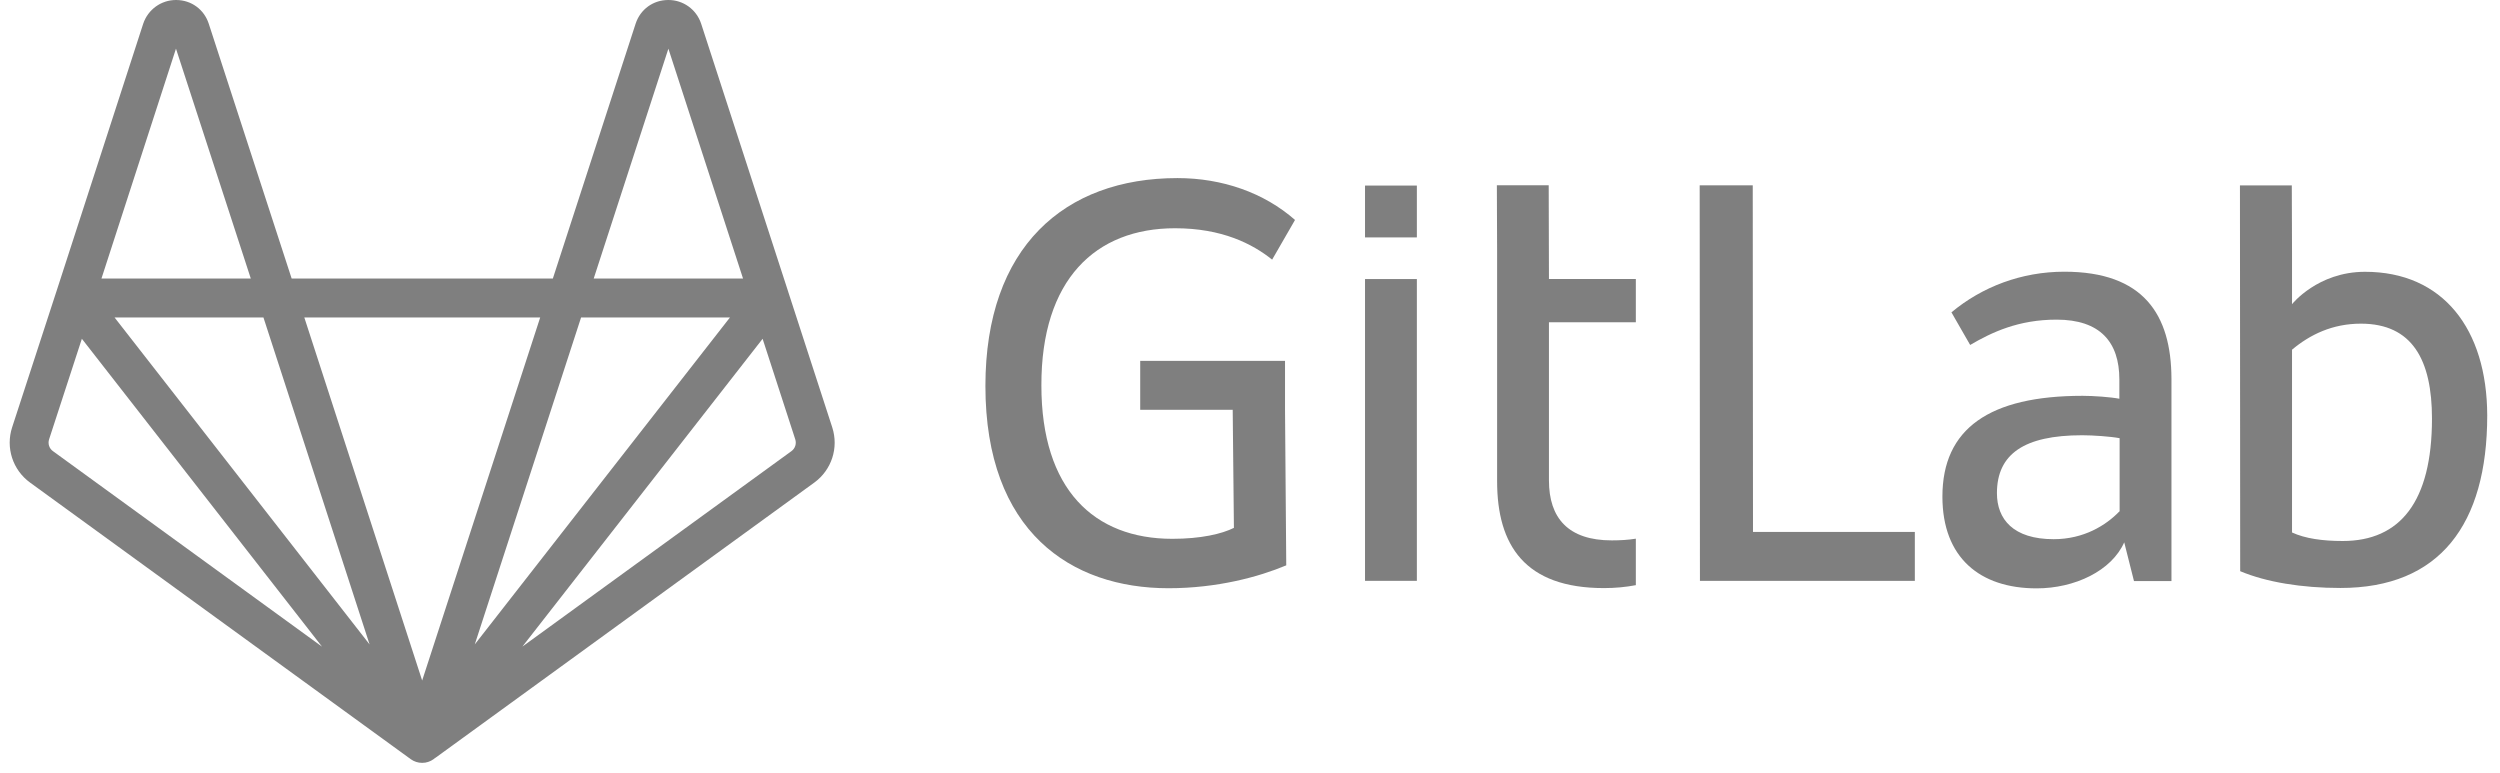
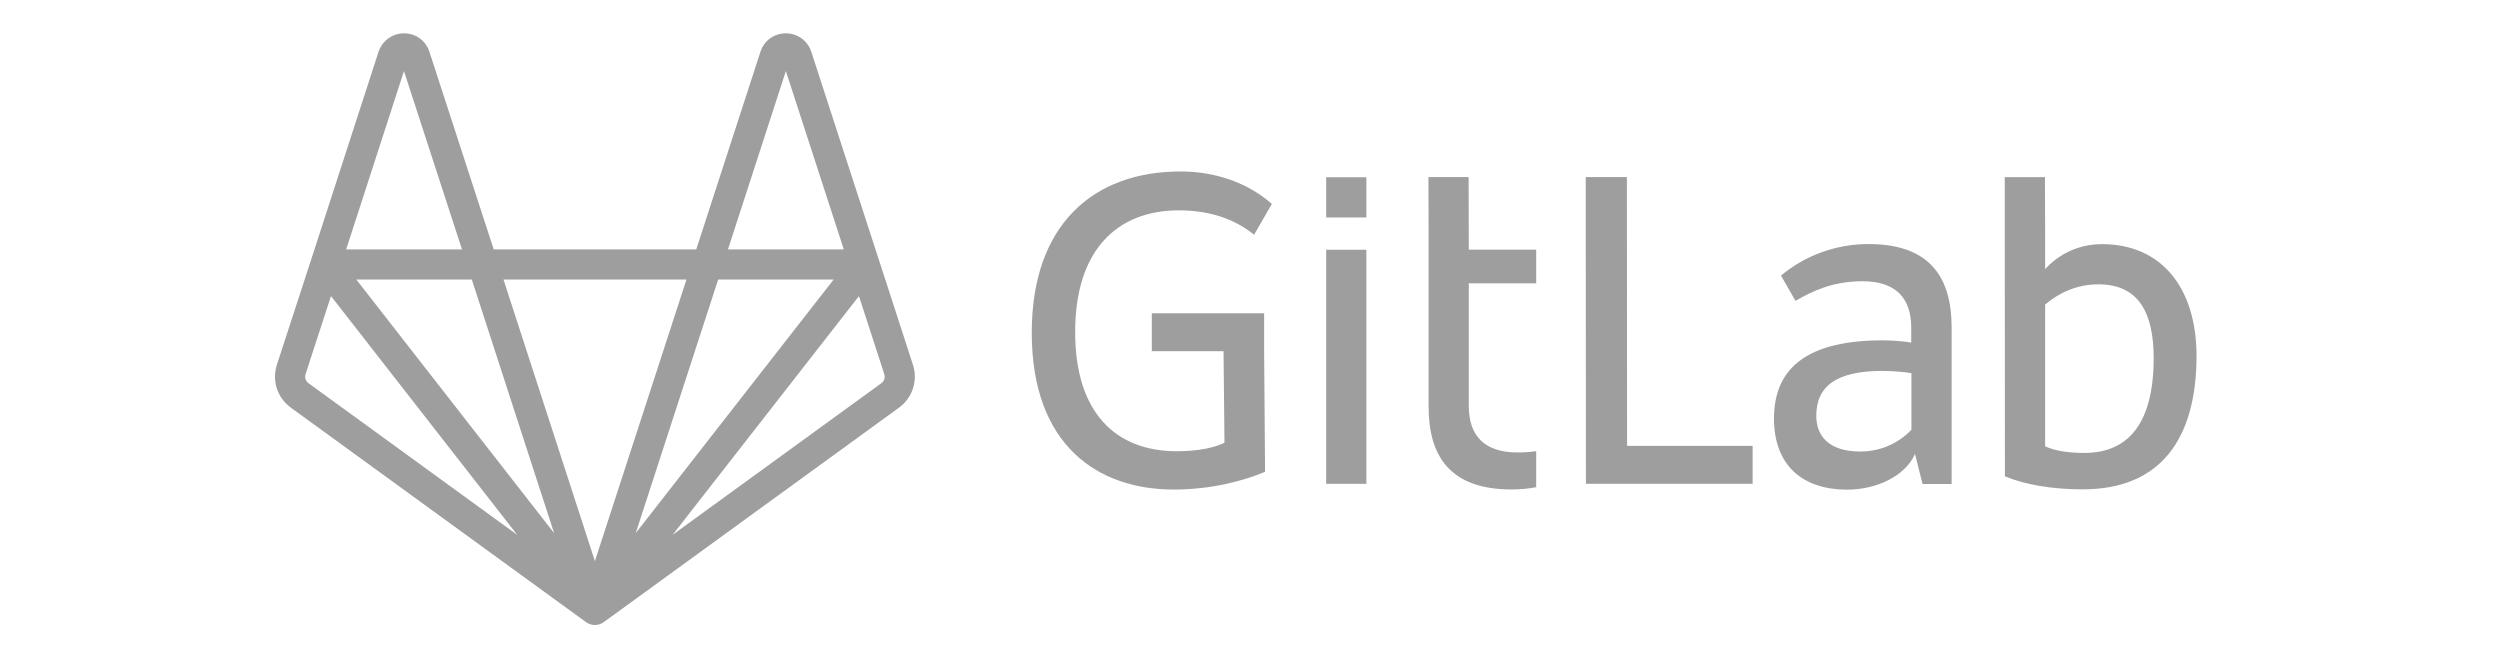
- <svg xmlns="http://www.w3.org/2000/svg" width="110" height="34" viewBox="0 0 110 34" fill="none">
+ <svg xmlns="http://www.w3.org/2000/svg" width="150" height="39" viewBox="0 0 150 39" fill="none">
  <g opacity="0.8">
-     <path d="M36.618 18.802L34.685 12.85C34.686 12.852 34.687 12.855 34.687 12.858C34.686 12.854 34.686 12.851 34.685 12.848C34.685 12.848 34.685 12.848 34.685 12.848C34.685 12.848 34.685 12.848 34.685 12.848L30.848 1.035C30.638 0.412 30.06 -0.005 29.398 4.88876e-05C28.734 0.003 28.173 0.413 27.967 1.044L24.325 12.257H12.833L9.185 1.043C8.979 0.413 8.418 0.003 7.754 4.88876e-05C7.751 4.88876e-05 7.748 4.88876e-05 7.746 4.88876e-05C7.092 4.88876e-05 6.513 0.415 6.301 1.044L2.475 12.847L2.474 12.848C2.474 12.848 2.474 12.848 2.474 12.848C2.473 12.851 2.473 12.854 2.472 12.857C2.473 12.855 2.473 12.852 2.474 12.849L0.534 18.802C0.242 19.701 0.559 20.678 1.322 21.233L18.072 33.403C18.075 33.405 18.077 33.406 18.08 33.408C18.087 33.413 18.094 33.418 18.101 33.423C18.094 33.418 18.088 33.413 18.081 33.409C18.081 33.409 18.081 33.408 18.081 33.408C18.082 33.409 18.084 33.41 18.085 33.411C18.086 33.411 18.087 33.412 18.087 33.412C18.088 33.413 18.088 33.413 18.088 33.413C18.114 33.431 18.141 33.447 18.169 33.462C18.172 33.464 18.176 33.467 18.18 33.469C18.18 33.469 18.18 33.469 18.18 33.469C18.182 33.47 18.184 33.472 18.187 33.473C18.189 33.474 18.191 33.474 18.192 33.475C18.194 33.476 18.195 33.476 18.196 33.477C18.199 33.478 18.203 33.479 18.206 33.481C18.22 33.488 18.236 33.494 18.251 33.5C18.265 33.505 18.278 33.512 18.293 33.517C18.293 33.517 18.294 33.518 18.295 33.518C18.297 33.519 18.299 33.52 18.302 33.521C18.305 33.522 18.307 33.523 18.31 33.524C18.312 33.525 18.313 33.525 18.314 33.525C18.318 33.526 18.322 33.527 18.326 33.528C18.327 33.528 18.328 33.529 18.33 33.529C18.35 33.535 18.371 33.539 18.392 33.544C18.4 33.546 18.408 33.548 18.416 33.55C18.417 33.55 18.418 33.55 18.419 33.551C18.422 33.551 18.425 33.552 18.427 33.553C18.432 33.553 18.436 33.555 18.441 33.556C18.444 33.556 18.448 33.556 18.451 33.556C18.452 33.556 18.453 33.556 18.453 33.556C18.453 33.556 18.453 33.556 18.454 33.556C18.493 33.562 18.533 33.566 18.574 33.566C18.574 33.566 18.575 33.566 18.575 33.566C18.575 33.566 18.575 33.566 18.575 33.566H18.575C18.575 33.566 18.575 33.566 18.576 33.566C18.616 33.566 18.656 33.562 18.696 33.556C18.696 33.556 18.696 33.556 18.697 33.556C18.697 33.556 18.698 33.556 18.698 33.556C18.702 33.556 18.706 33.556 18.709 33.556C18.714 33.555 18.718 33.553 18.723 33.553C18.725 33.552 18.728 33.551 18.73 33.551C18.732 33.55 18.733 33.55 18.734 33.55C18.742 33.548 18.75 33.546 18.759 33.544C18.779 33.539 18.799 33.535 18.82 33.529C18.821 33.529 18.822 33.529 18.824 33.528C18.828 33.527 18.832 33.526 18.836 33.525C18.837 33.525 18.838 33.525 18.839 33.524C18.842 33.523 18.845 33.522 18.848 33.521C18.851 33.52 18.853 33.519 18.855 33.518C18.856 33.518 18.857 33.517 18.857 33.517C18.872 33.512 18.887 33.505 18.902 33.499C18.915 33.493 18.93 33.488 18.943 33.481C18.946 33.48 18.95 33.479 18.953 33.477C18.954 33.477 18.956 33.476 18.957 33.476C18.959 33.475 18.961 33.474 18.963 33.473C18.965 33.472 18.968 33.47 18.97 33.469C18.97 33.469 18.97 33.469 18.97 33.469C18.974 33.467 18.977 33.464 18.982 33.462C19.009 33.447 19.036 33.431 19.062 33.413C19.064 33.411 19.066 33.41 19.068 33.409C19.069 33.408 19.069 33.408 19.07 33.408C19.072 33.406 19.075 33.405 19.078 33.403L35.83 21.233C36.593 20.677 36.91 19.701 36.618 18.802ZM29.409 2.142L32.694 12.257H26.123L29.409 2.142ZM32.119 13.967L30.778 15.685L20.89 28.354L25.568 13.967H32.119V13.967ZM17.762 32.975C17.762 32.975 17.762 32.975 17.762 32.975C17.762 32.978 17.764 32.98 17.765 32.983C17.764 32.98 17.762 32.978 17.762 32.975ZM16.262 28.355L5.039 13.967H11.591L16.262 28.355ZM7.743 2.141L11.035 12.257H4.464L7.743 2.141ZM2.328 19.849C2.165 19.731 2.098 19.523 2.16 19.331L3.602 14.906L14.169 28.453L2.328 19.849ZM18.043 33.38C18.039 33.378 18.036 33.375 18.033 33.372C18.032 33.372 18.032 33.371 18.031 33.37C18.024 33.365 18.018 33.359 18.012 33.354C18 33.343 17.988 33.333 17.976 33.321C17.977 33.322 17.978 33.323 17.979 33.324C17.98 33.325 17.982 33.326 17.983 33.327C18.008 33.35 18.034 33.372 18.061 33.393C18.061 33.393 18.061 33.393 18.061 33.394C18.063 33.395 18.064 33.396 18.065 33.397C18.058 33.391 18.05 33.386 18.043 33.38ZM18.575 29.943L15.827 21.477L13.389 13.967H23.769L18.575 29.943ZM19.138 33.354C19.131 33.359 19.125 33.365 19.119 33.37C19.118 33.371 19.117 33.372 19.116 33.372C19.113 33.375 19.11 33.378 19.107 33.381C19.1 33.386 19.092 33.391 19.085 33.397C19.086 33.396 19.087 33.395 19.088 33.394C19.089 33.394 19.089 33.393 19.089 33.393C19.116 33.373 19.142 33.351 19.166 33.327C19.167 33.327 19.168 33.326 19.169 33.325C19.17 33.324 19.172 33.323 19.173 33.322C19.162 33.333 19.15 33.343 19.138 33.354ZM34.825 19.849L22.985 28.45L33.555 14.907L34.991 19.33C35.054 19.523 34.987 19.731 34.825 19.849Z" fill="#5F5F5F" />
-     <path d="M77.121 8.154H74.786L74.797 25.557H84.253V23.405H77.132L77.121 8.154Z" fill="#5F5F5F" />
-     <path d="M93.252 22.503C92.663 23.114 91.689 23.724 90.361 23.724C88.583 23.724 87.865 22.846 87.865 21.7C87.865 19.976 89.065 19.151 91.614 19.151C92.096 19.151 92.867 19.205 93.263 19.28V22.503H93.252ZM90.832 11.955C88.947 11.955 87.212 12.619 85.863 13.743L86.687 15.178C87.64 14.621 88.808 14.064 90.489 14.064C92.406 14.064 93.252 15.05 93.252 16.699V17.545C92.877 17.47 92.106 17.416 91.635 17.416C87.544 17.416 85.466 18.852 85.466 21.85C85.466 24.538 87.116 25.888 89.611 25.888C91.292 25.888 92.909 25.117 93.466 23.863L93.895 25.566H95.544V16.656C95.533 13.839 94.312 11.955 90.832 11.955Z" fill="#5F5F5F" />
-     <path d="M103.077 23.804C102.199 23.804 101.428 23.697 100.849 23.429V16.222V15.386C101.642 14.722 102.627 14.241 103.88 14.241C106.14 14.241 107.007 15.836 107.007 18.417C107.007 22.08 105.604 23.804 103.077 23.804ZM104.062 11.959C101.974 11.959 100.849 13.384 100.849 13.384V11.135L100.839 8.157H99.789H98.558L98.568 25.132C99.714 25.614 101.278 25.871 102.981 25.871C107.339 25.871 109.438 23.087 109.438 18.278C109.428 14.476 107.489 11.959 104.062 11.959Z" fill="#5F5F5F" />
-     <path d="M51.701 10.043C53.768 10.043 55.106 10.728 55.974 11.424L56.981 9.678C55.62 8.479 53.779 7.836 51.808 7.836C46.839 7.836 43.358 10.867 43.358 16.982C43.358 23.387 47.117 25.882 51.412 25.882C53.564 25.882 55.396 25.379 56.595 24.875L56.541 18.032V17.229V15.879H50.169V18.032H54.239L54.292 23.226C53.757 23.494 52.836 23.708 51.583 23.708C48.135 23.708 45.821 21.534 45.821 16.961C45.811 12.302 48.199 10.043 51.701 10.043Z" fill="#5F5F5F" />
-     <path d="M68.143 8.152H65.862L65.873 11.075V12.275V12.971V14.192V21.153V21.175C65.873 23.991 67.093 25.876 70.574 25.876C71.056 25.876 71.527 25.833 71.977 25.747V23.702C71.645 23.756 71.291 23.777 70.917 23.777C69 23.777 68.154 22.792 68.154 21.142V14.181H71.977V12.275H68.154L68.143 8.152Z" fill="#5F5F5F" />
-     <path d="M60.061 25.557H62.342V12.278H60.061V25.557Z" fill="#5F5F5F" />
-     <path d="M60.061 10.446H62.342V8.165H60.061V10.446Z" fill="#5F5F5F" />
+     <path opacity="0.8" d="M54.777 21.886L52.733 15.59C52.733 15.593 52.734 15.596 52.735 15.598C52.734 15.595 52.733 15.592 52.732 15.589C52.732 15.588 52.732 15.588 52.732 15.588C52.732 15.588 52.732 15.588 52.732 15.588L48.674 3.094C48.452 2.436 47.841 1.994 47.141 2C46.439 2.004 45.845 2.437 45.627 3.104L41.776 14.963H29.622L25.763 3.103C25.546 2.437 24.951 2.004 24.249 2C24.246 2 24.244 2 24.241 2C23.549 2 22.937 2.439 22.713 3.105L18.666 15.587L18.666 15.588C18.666 15.588 18.666 15.589 18.666 15.589C18.665 15.592 18.664 15.595 18.663 15.598C18.664 15.595 18.664 15.592 18.665 15.59L16.613 21.886C16.305 22.836 16.64 23.869 17.447 24.456L35.162 37.328C35.165 37.33 35.168 37.331 35.17 37.333C35.178 37.338 35.185 37.344 35.193 37.349C35.186 37.344 35.179 37.338 35.172 37.333C35.172 37.333 35.172 37.333 35.172 37.333C35.173 37.334 35.174 37.335 35.175 37.336C35.176 37.336 35.178 37.337 35.178 37.337C35.179 37.337 35.179 37.338 35.179 37.338C35.206 37.357 35.235 37.374 35.264 37.39C35.268 37.392 35.272 37.395 35.276 37.397C35.276 37.397 35.276 37.398 35.276 37.398C35.279 37.399 35.281 37.4 35.283 37.402C35.285 37.403 35.288 37.403 35.289 37.404C35.291 37.405 35.292 37.405 35.294 37.406C35.297 37.407 35.3 37.408 35.304 37.41C35.319 37.417 35.335 37.423 35.351 37.43C35.366 37.436 35.38 37.443 35.395 37.448C35.396 37.449 35.397 37.449 35.398 37.449C35.4 37.45 35.402 37.451 35.405 37.452C35.408 37.453 35.411 37.455 35.414 37.456C35.416 37.456 35.417 37.456 35.418 37.456C35.422 37.458 35.426 37.458 35.43 37.459C35.432 37.46 35.433 37.46 35.435 37.461C35.456 37.467 35.478 37.472 35.5 37.477C35.509 37.478 35.517 37.481 35.526 37.483C35.527 37.483 35.528 37.483 35.53 37.484C35.532 37.484 35.535 37.485 35.538 37.486C35.543 37.487 35.547 37.488 35.552 37.489C35.556 37.489 35.56 37.489 35.563 37.49C35.564 37.49 35.565 37.49 35.565 37.49C35.566 37.49 35.566 37.49 35.566 37.49C35.608 37.496 35.65 37.5 35.693 37.5C35.693 37.5 35.694 37.5 35.694 37.5C35.694 37.5 35.694 37.5 35.694 37.5H35.694C35.694 37.5 35.694 37.5 35.695 37.5C35.738 37.5 35.78 37.496 35.822 37.49C35.822 37.49 35.822 37.49 35.823 37.49C35.823 37.49 35.824 37.49 35.825 37.49C35.828 37.489 35.832 37.489 35.836 37.489C35.841 37.488 35.845 37.487 35.85 37.486C35.853 37.485 35.855 37.484 35.858 37.484C35.86 37.483 35.861 37.483 35.862 37.483C35.871 37.481 35.879 37.478 35.888 37.477C35.91 37.472 35.931 37.467 35.953 37.461C35.954 37.46 35.956 37.46 35.957 37.46C35.961 37.459 35.966 37.458 35.97 37.457C35.971 37.456 35.972 37.456 35.974 37.456C35.977 37.455 35.98 37.453 35.983 37.452C35.986 37.451 35.988 37.45 35.991 37.449C35.991 37.449 35.992 37.449 35.992 37.448C36.008 37.443 36.024 37.435 36.039 37.429C36.054 37.423 36.069 37.417 36.083 37.41C36.087 37.409 36.091 37.408 36.094 37.406C36.095 37.405 36.097 37.405 36.098 37.404C36.1 37.403 36.102 37.403 36.104 37.402C36.107 37.4 36.109 37.399 36.112 37.398C36.112 37.398 36.112 37.398 36.112 37.397C36.116 37.395 36.12 37.392 36.124 37.39C36.153 37.374 36.182 37.357 36.209 37.338C36.211 37.336 36.214 37.335 36.216 37.334C36.216 37.333 36.217 37.333 36.218 37.333C36.22 37.331 36.223 37.329 36.226 37.327L53.944 24.456C54.75 23.869 55.085 22.836 54.777 21.886ZM47.152 4.265L50.627 14.963H43.678L47.152 4.265ZM50.018 16.772L48.601 18.588L38.143 31.987L43.09 16.771H50.018V16.772ZM34.834 36.875C34.834 36.875 34.834 36.875 34.834 36.875C34.835 36.878 34.836 36.881 34.837 36.883C34.836 36.881 34.835 36.878 34.834 36.875ZM33.247 31.988L21.378 16.772H28.308L33.247 31.988ZM24.238 4.265L27.719 14.963H20.77L24.238 4.265ZM18.511 22.993C18.339 22.868 18.268 22.647 18.334 22.445L19.859 17.765L31.034 32.092L18.511 22.993ZM35.131 37.304C35.127 37.301 35.124 37.298 35.121 37.295C35.12 37.294 35.119 37.293 35.119 37.293C35.112 37.287 35.105 37.282 35.099 37.276C35.086 37.264 35.073 37.253 35.061 37.241C35.062 37.242 35.063 37.243 35.064 37.243C35.065 37.245 35.067 37.246 35.068 37.247C35.094 37.272 35.121 37.295 35.15 37.317C35.15 37.317 35.151 37.317 35.151 37.318C35.152 37.319 35.154 37.32 35.155 37.321C35.147 37.315 35.139 37.31 35.131 37.304ZM35.694 33.668L32.788 24.714L30.209 16.772H41.188L35.694 33.668ZM36.289 37.276C36.283 37.281 36.276 37.287 36.269 37.293C36.268 37.294 36.267 37.294 36.267 37.295C36.263 37.298 36.26 37.301 36.257 37.304C36.249 37.31 36.241 37.315 36.233 37.321C36.234 37.32 36.236 37.319 36.237 37.318C36.237 37.318 36.237 37.317 36.238 37.317C36.266 37.295 36.294 37.272 36.319 37.248C36.32 37.247 36.321 37.246 36.322 37.245C36.324 37.244 36.325 37.243 36.327 37.241C36.315 37.253 36.302 37.264 36.289 37.276ZM52.88 22.993L40.358 32.089L51.537 17.766L53.056 22.444C53.122 22.647 53.051 22.868 52.88 22.993Z" fill="#676767" />
+     <path opacity="0.8" d="M97.613 10.624H95.144L95.155 29.03H105.157V26.753H97.625L97.613 10.624Z" fill="#676767" />
+     <path opacity="0.8" d="M114.674 25.8C114.051 26.446 113.02 27.091 111.616 27.091C109.736 27.091 108.977 26.162 108.977 24.95C108.977 23.127 110.245 22.255 112.941 22.255C113.451 22.255 114.266 22.311 114.685 22.391V25.8H114.674ZM112.114 14.643C110.121 14.643 108.286 15.346 106.859 16.535L107.731 18.052C108.739 17.464 109.973 16.875 111.752 16.875C113.779 16.875 114.674 17.917 114.674 19.661V20.556C114.277 20.477 113.462 20.42 112.964 20.42C108.637 20.42 106.439 21.938 106.439 25.109C106.439 27.952 108.184 29.379 110.823 29.379C112.601 29.379 114.311 28.564 114.9 27.238L115.353 29.039H117.098V19.616C117.086 16.637 115.795 14.643 112.114 14.643Z" fill="#676767" />
+     <path opacity="0.8" d="M125.064 27.175C124.135 27.175 123.32 27.062 122.708 26.779V19.156V18.273C123.546 17.57 124.588 17.061 125.913 17.061C128.304 17.061 129.22 18.748 129.22 21.478C129.22 25.352 127.737 27.175 125.064 27.175ZM126.106 14.648C123.898 14.648 122.708 16.154 122.708 16.154V13.776L122.697 10.627H121.587H120.284L120.295 28.58C121.507 29.089 123.161 29.361 124.963 29.361C129.572 29.361 131.792 26.416 131.792 21.331C131.781 17.31 129.73 14.648 126.106 14.648Z" fill="#676767" />
+     <path opacity="0.8" d="M70.728 12.621C72.914 12.621 74.33 13.346 75.247 14.082L76.312 12.236C74.874 10.967 72.925 10.288 70.841 10.288C65.586 10.288 61.905 13.493 61.905 19.961C61.905 26.734 65.88 29.373 70.422 29.373C72.699 29.373 74.636 28.841 75.904 28.308L75.848 21.071V20.221V18.794H69.108V21.071H73.412L73.469 26.564C72.903 26.847 71.929 27.074 70.603 27.074C66.956 27.074 64.51 24.774 64.51 19.938C64.499 15.011 67.024 12.621 70.728 12.621Z" fill="#676767" />
+     <path opacity="0.8" d="M88.117 10.622H85.705L85.716 13.714V14.982V15.719V17.01V24.372V24.395C85.716 27.374 87.007 29.367 90.688 29.367C91.198 29.367 91.696 29.322 92.172 29.231V27.068C91.821 27.125 91.447 27.147 91.051 27.147C89.023 27.147 88.128 26.105 88.128 24.361V16.999H92.172V14.982H88.128L88.117 10.622Z" fill="#676767" />
+     <path opacity="0.8" d="M79.571 29.03H81.983V14.985H79.571V29.03Z" fill="#676767" />
+     <path opacity="0.8" d="M79.571 13.048H81.983V10.635H79.571V13.048Z" fill="#676767" />
  </g>
</svg>
